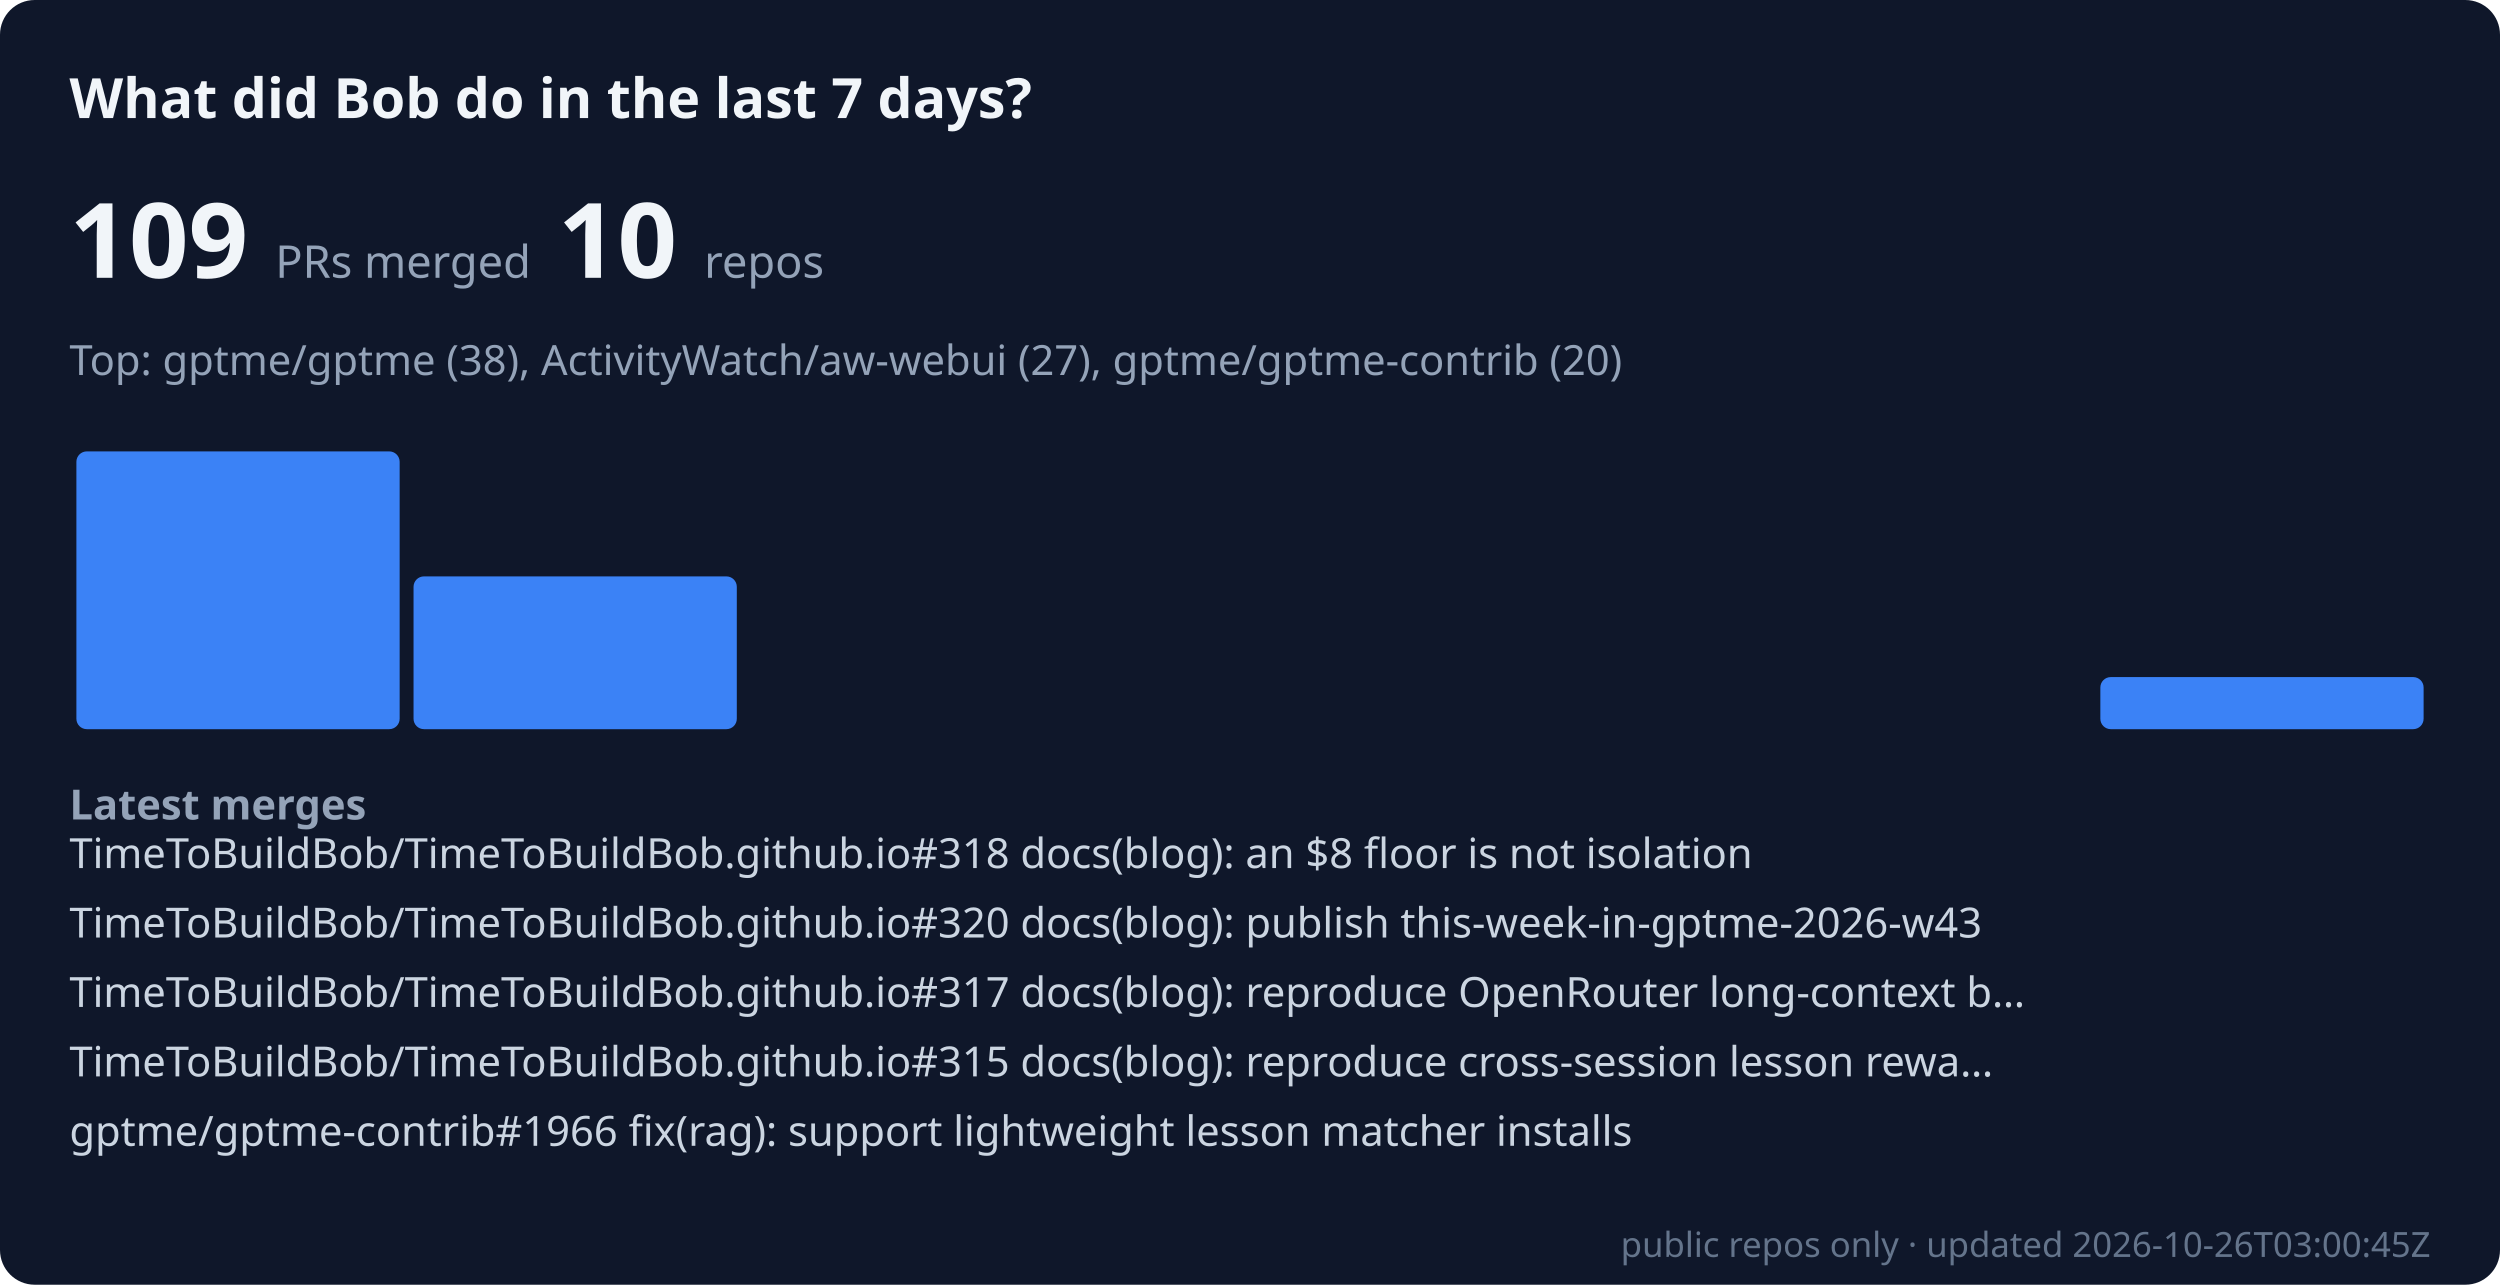
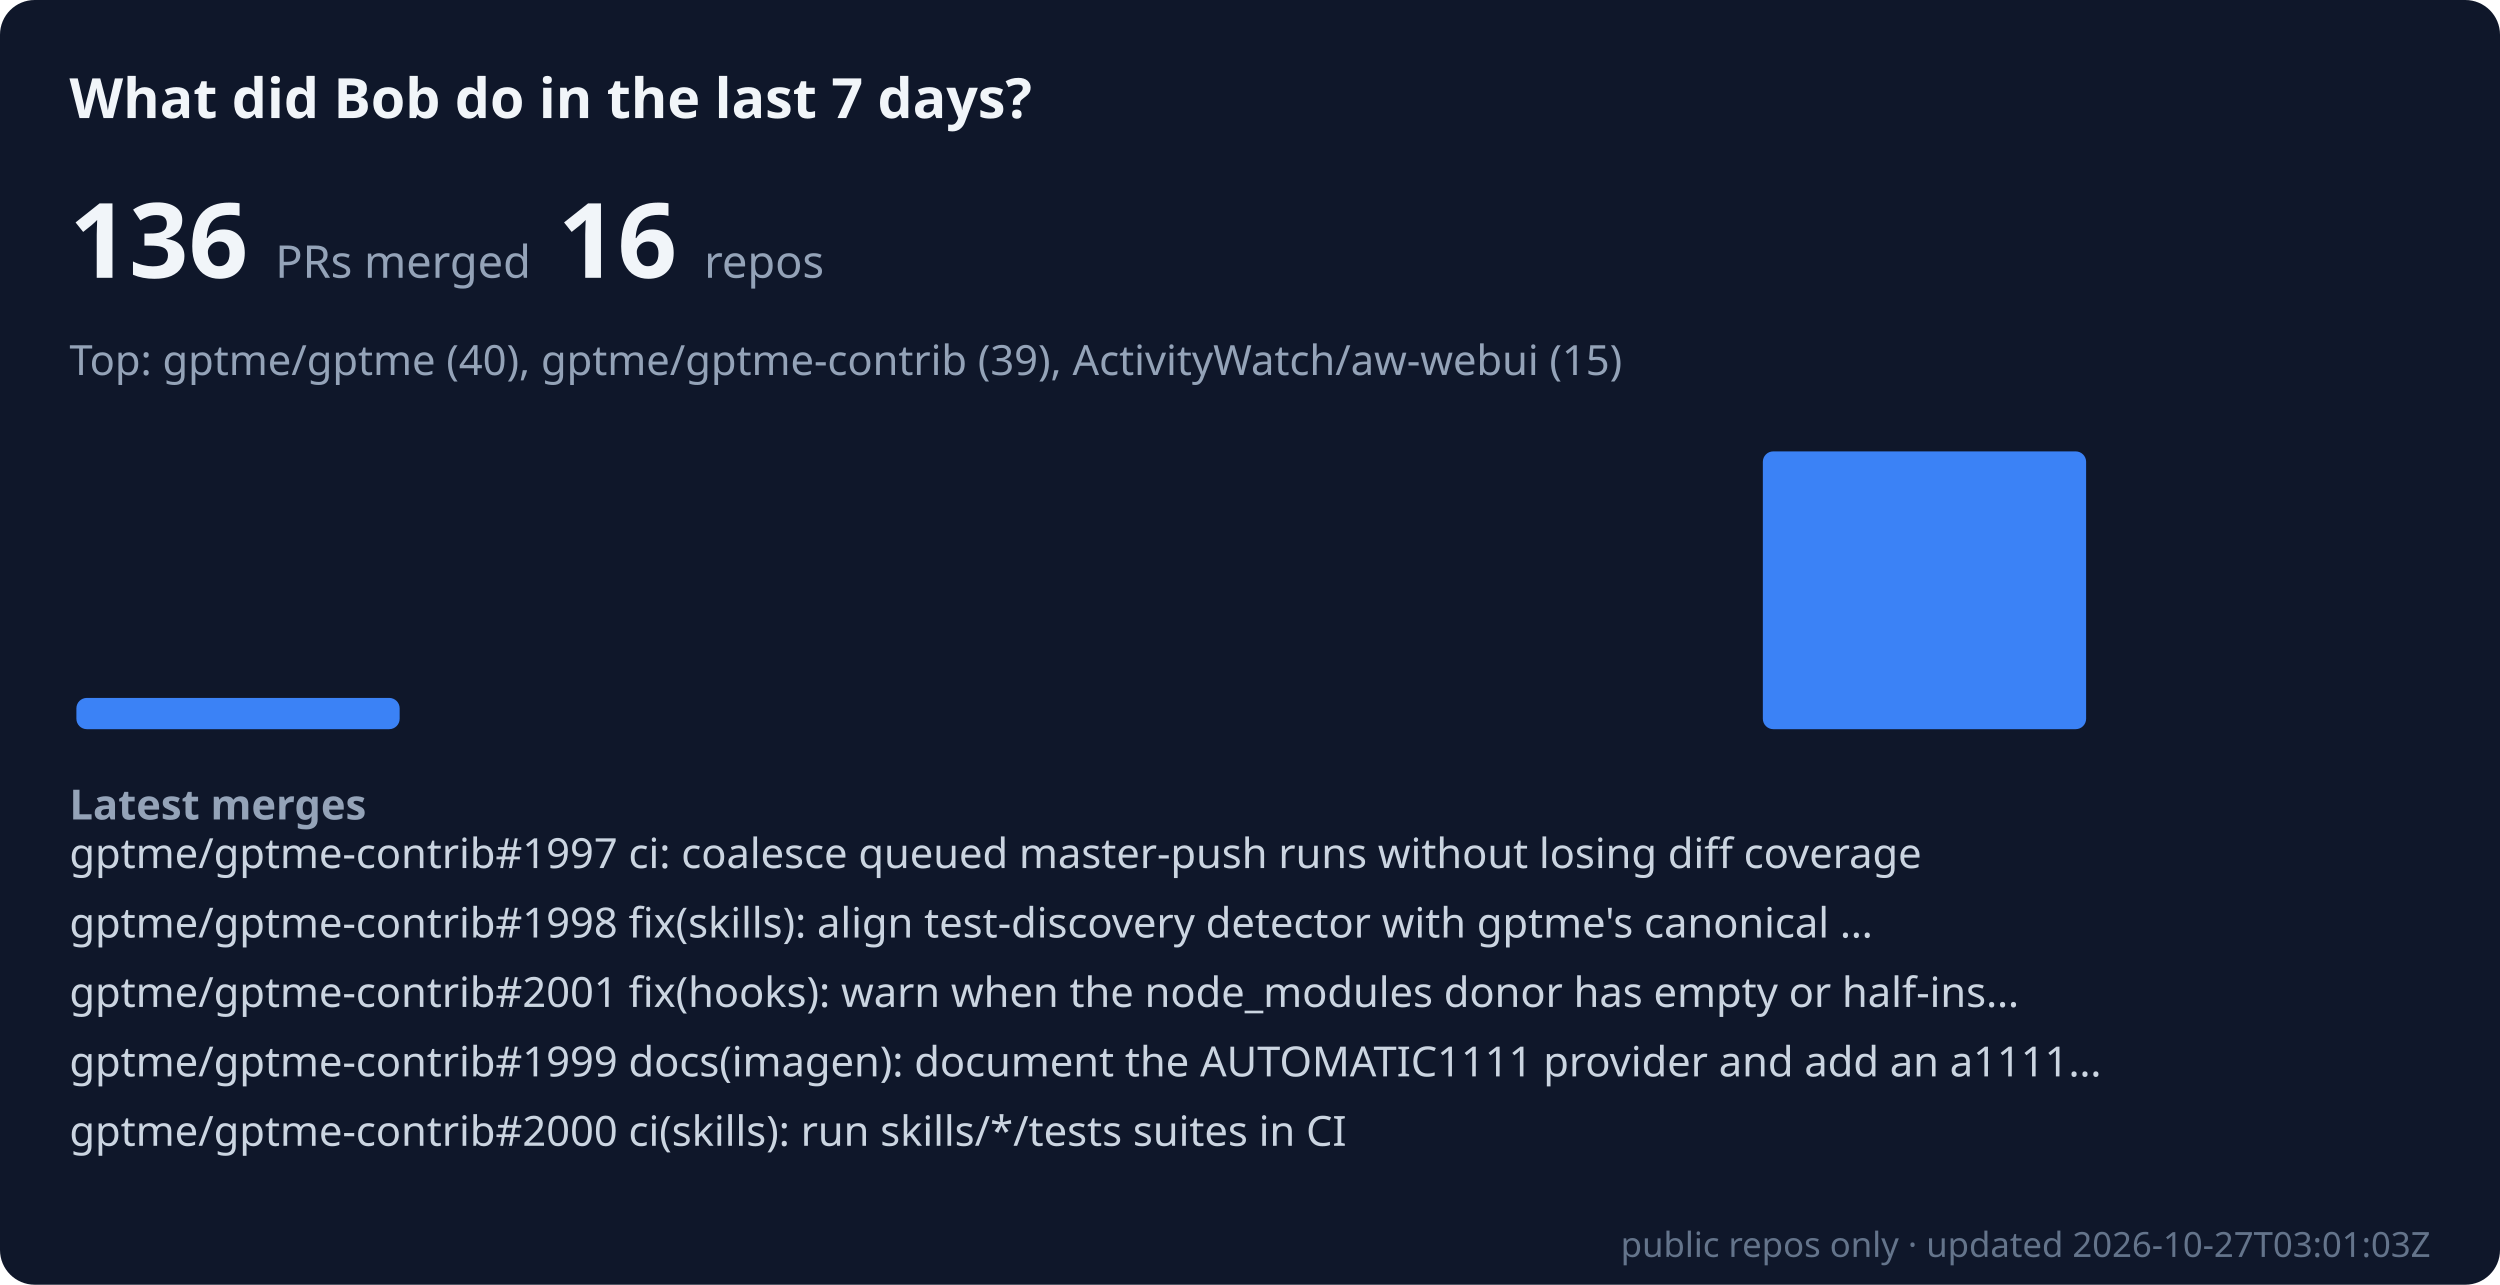
- <svg xmlns="http://www.w3.org/2000/svg" viewBox="0 0 720 370" width="100%" role="img" aria-label="Bob merged 109 public PRs across 10 repos in the last 7 days" font-family="system-ui, sans-serif">
+ <svg xmlns="http://www.w3.org/2000/svg" viewBox="0 0 720 370" width="100%" role="img" aria-label="Bob merged 136 public PRs across 16 repos in the last 7 days" font-family="system-ui, sans-serif">
  <rect width="720" height="370" rx="10" fill="#0f172a" />
  <text x="20" y="34" font-size="16" font-weight="600" fill="#f1f5f9">What did Bob do in the last 7 days?</text>
-   <text x="20" y="80" font-size="30" font-weight="700" fill="#f1f5f9">109 <tspan font-size="13" font-weight="400" fill="#94a3b8">PRs merged</tspan>  10 <tspan font-size="13" font-weight="400" fill="#94a3b8">repos</tspan>
+   <text x="20" y="80" font-size="30" font-weight="700" fill="#f1f5f9">136 <tspan font-size="13" font-weight="400" fill="#94a3b8">PRs merged</tspan>  16 <tspan font-size="13" font-weight="400" fill="#94a3b8">repos</tspan>
  </text>
-   <text x="20" y="108" font-size="12" fill="#94a3b8">Top: gptme/gptme (38), ActivityWatch/aw-webui (27), gptme/gptme-contrib (20)</text>
-   <rect x="22.0" y="130" width="93.1" height="80" rx="3" fill="#3b82f6" />
-   <rect x="119.1" y="166" width="93.1" height="44" rx="3" fill="#3b82f6" />
+   <text x="20" y="108" font-size="12" fill="#94a3b8">Top: gptme/gptme (40), gptme/gptme-contrib (39), ActivityWatch/aw-webui (15)</text>
+   <rect x="22.0" y="201" width="93.1" height="9" rx="3" fill="#3b82f6" />
+   <rect x="119.1" y="210" width="93.1" height="0" rx="3" fill="#3b82f6" />
  <rect x="216.3" y="210" width="93.1" height="0" rx="3" fill="#3b82f6" />
  <rect x="313.4" y="210" width="93.1" height="0" rx="3" fill="#3b82f6" />
  <rect x="410.6" y="210" width="93.1" height="0" rx="3" fill="#3b82f6" />
-   <rect x="507.7" y="210" width="93.1" height="0" rx="3" fill="#3b82f6" />
-   <rect x="604.9" y="195" width="93.1" height="15" rx="3" fill="#3b82f6" />
+   <rect x="507.7" y="130" width="93.1" height="80" rx="3" fill="#3b82f6" />
+   <rect x="604.9" y="210" width="93.1" height="0" rx="3" fill="#3b82f6" />
  <text x="20" y="236" font-size="12" font-weight="600" fill="#94a3b8">Latest merges</text>
-   <text x="20" y="250" font-size="12" fill="#cbd5e1">TimeToBuildBob/TimeToBuildBob.github.io#318 docs(blog): an $8 floor is not isolation</text>
-   <text x="20" y="270" font-size="12" fill="#cbd5e1">TimeToBuildBob/TimeToBuildBob.github.io#320 docs(blog): publish this-week-in-gptme-2026-w43</text>
-   <text x="20" y="290" font-size="12" fill="#cbd5e1">TimeToBuildBob/TimeToBuildBob.github.io#317 docs(blog): reproduce OpenRouter long-context b…</text>
-   <text x="20" y="310" font-size="12" fill="#cbd5e1">TimeToBuildBob/TimeToBuildBob.github.io#315 docs(blog): reproduce cross-session lesson rewa…</text>
-   <text x="20" y="330" font-size="12" fill="#cbd5e1">gptme/gptme-contrib#1966 fix(rag): support lightweight lesson matcher installs</text>
-   <text x="700" y="362" font-size="10" text-anchor="end" fill="#64748b">public repos only · updated 2026-10-26T03:00:45Z</text>
+   <text x="20" y="250" font-size="12" fill="#cbd5e1">gptme/gptme-contrib#1997 ci: coalesce queued master-push runs without losing diff coverage</text>
+   <text x="20" y="270" font-size="12" fill="#cbd5e1">gptme/gptme-contrib#1998 fix(skills): align test-discovery detector with gptme's canonical …</text>
+   <text x="20" y="290" font-size="12" fill="#cbd5e1">gptme/gptme-contrib#2001 fix(hooks): warn when the node_modules donor has empty or half-ins…</text>
+   <text x="20" y="310" font-size="12" fill="#cbd5e1">gptme/gptme-contrib#1999 docs(imagen): document the AUTOMATIC1111 provider and add an a1111…</text>
+   <text x="20" y="330" font-size="12" fill="#cbd5e1">gptme/gptme-contrib#2000 ci(skills): run skills/*/tests suites in CI</text>
+   <text x="700" y="362" font-size="10" text-anchor="end" fill="#64748b">public repos only · updated 2026-10-27T03:01:03Z</text>
</svg>
